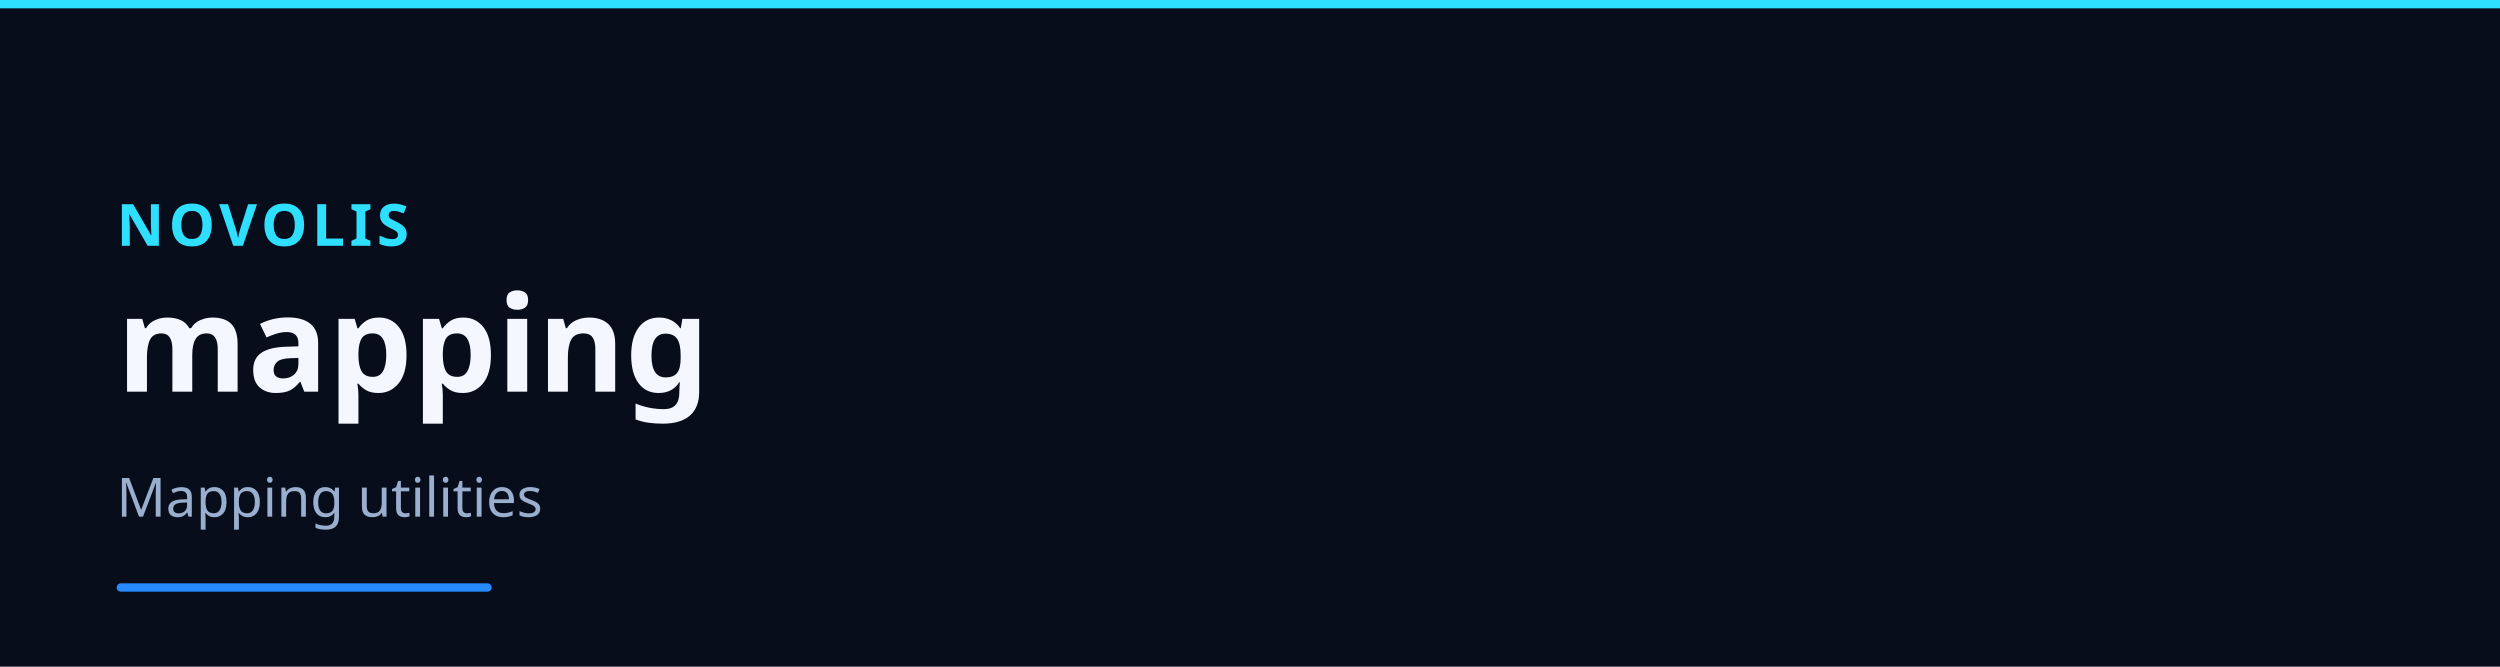
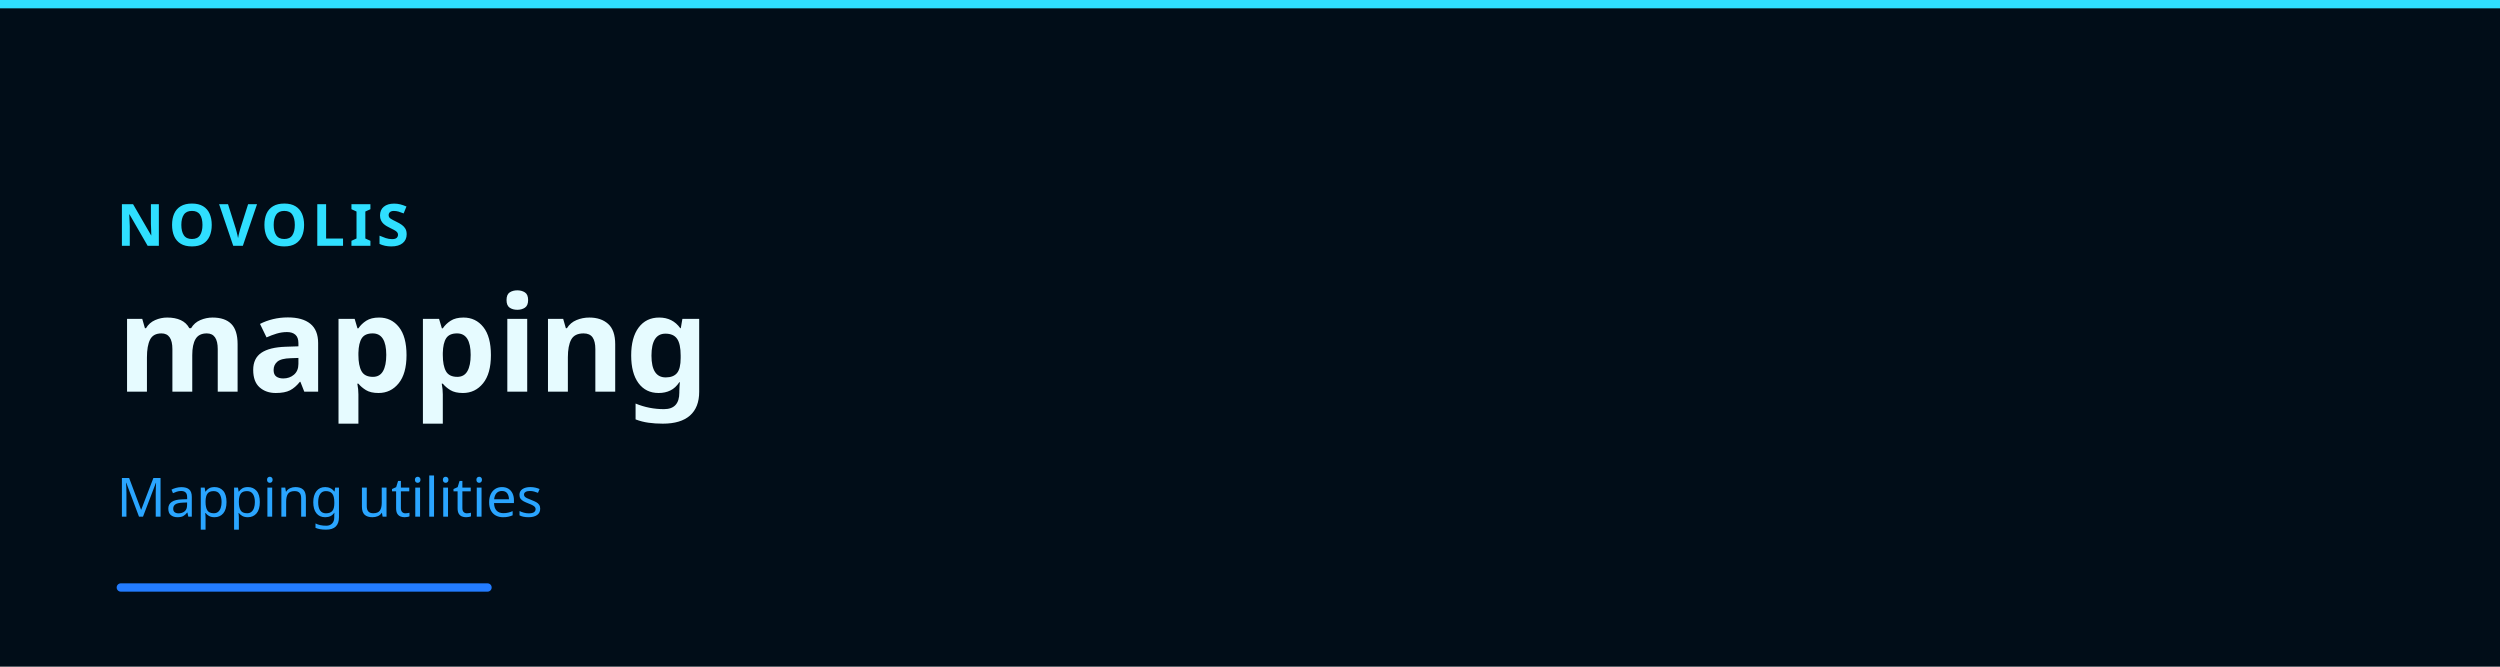
<svg xmlns="http://www.w3.org/2000/svg" viewBox="0 0 1200 320" width="1200" height="320" role="img" aria-label="Novolis mapping">
-   <rect width="1200" height="320" fill="#080D1C" />
+   <rect width="1200" height="320" fill="#010D18" />
  <rect x="0" y="0" width="1200" height="4" fill="#2FDFFF" />
  <text x="56" y="118" fill="#2FDFFF" font-family="Segoe UI, Candara, Calibri, sans-serif" font-size="28" font-weight="bold" letter-spacing="2.2">NOVOLIS</text>
-   <text x="56" y="188" fill="#F4F7FF" font-family="Segoe UI, Candara, Calibri, sans-serif" font-size="64" font-weight="700">mapping</text>
-   <text x="56" y="248" fill="#9AAECD" font-family="Segoe UI, Candara, Calibri, sans-serif" font-size="26">Mapping utilities</text>
-   <rect x="56" y="280" width="180" height="4" rx="2" fill="#258BFF" />
+   <text x="56" y="188" fill="#E6FBFF" font-family="Segoe UI, Candara, Calibri, sans-serif" font-size="64" font-weight="700">mapping</text>
+   <text x="56" y="248" fill="#2AA5FF" font-family="Segoe UI, Candara, Calibri, sans-serif" font-size="26">Mapping utilities</text>
+   <rect x="56" y="280" width="180" height="4" rx="2" fill="#237CFF" />
</svg>
